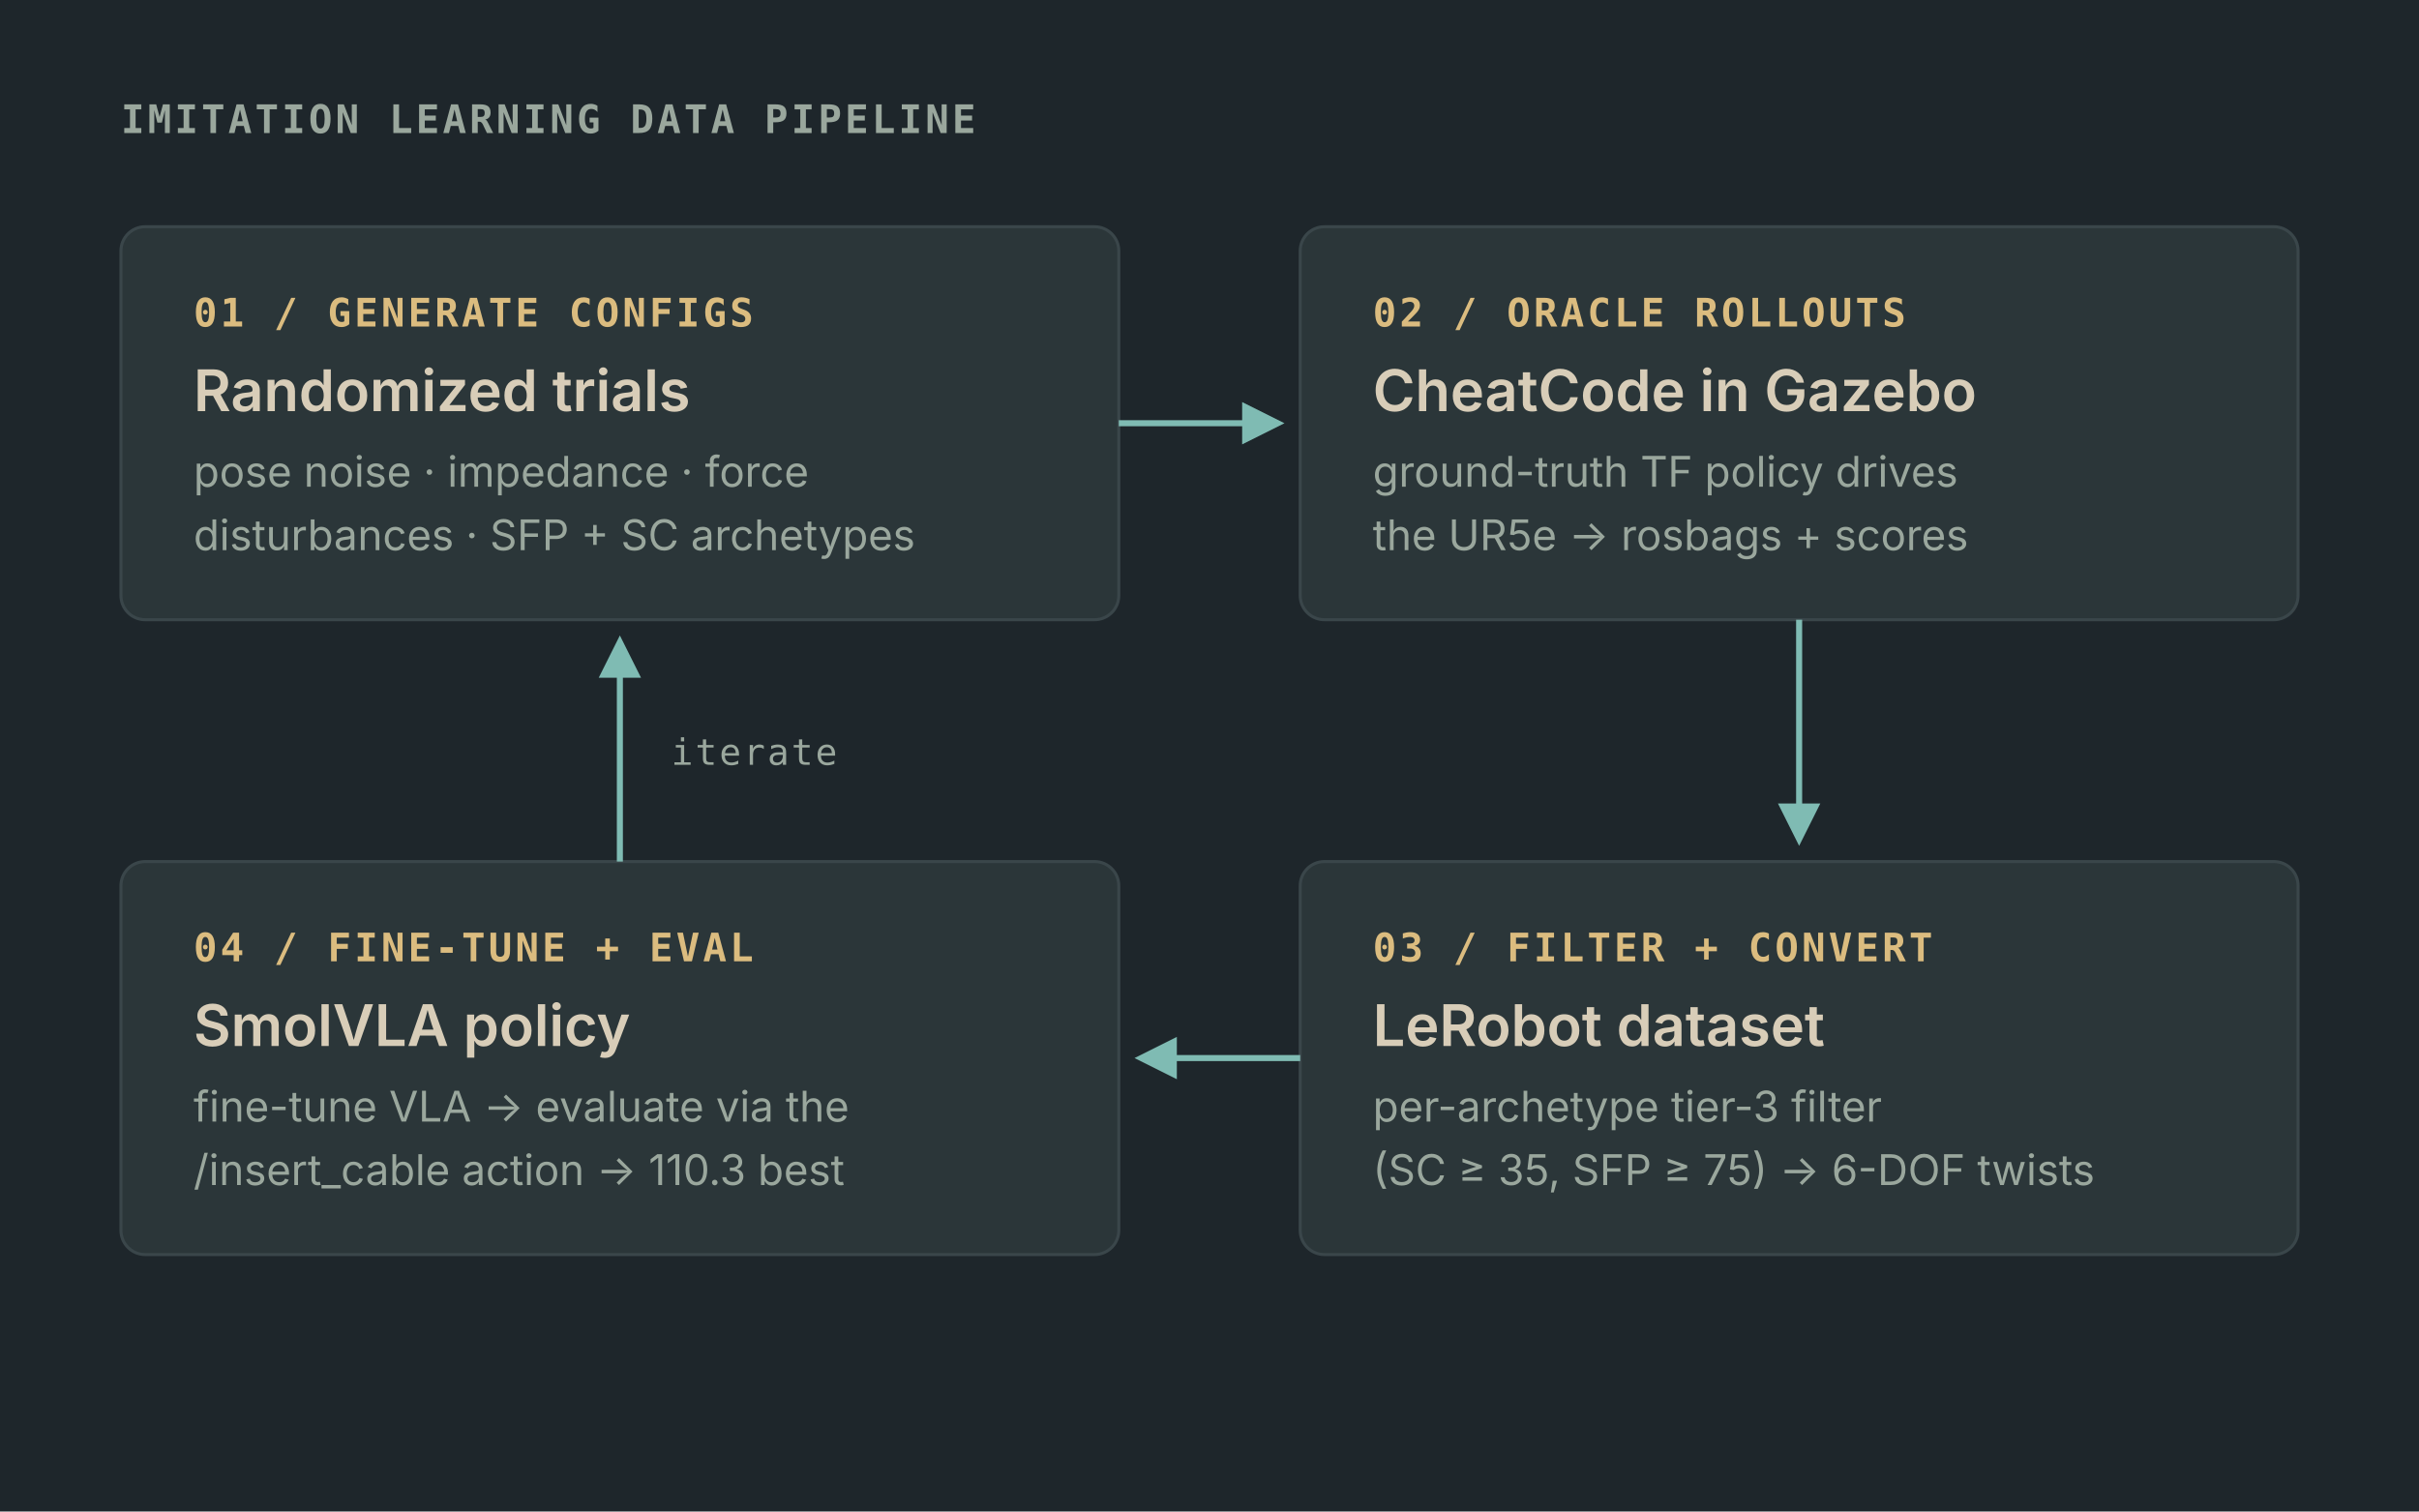
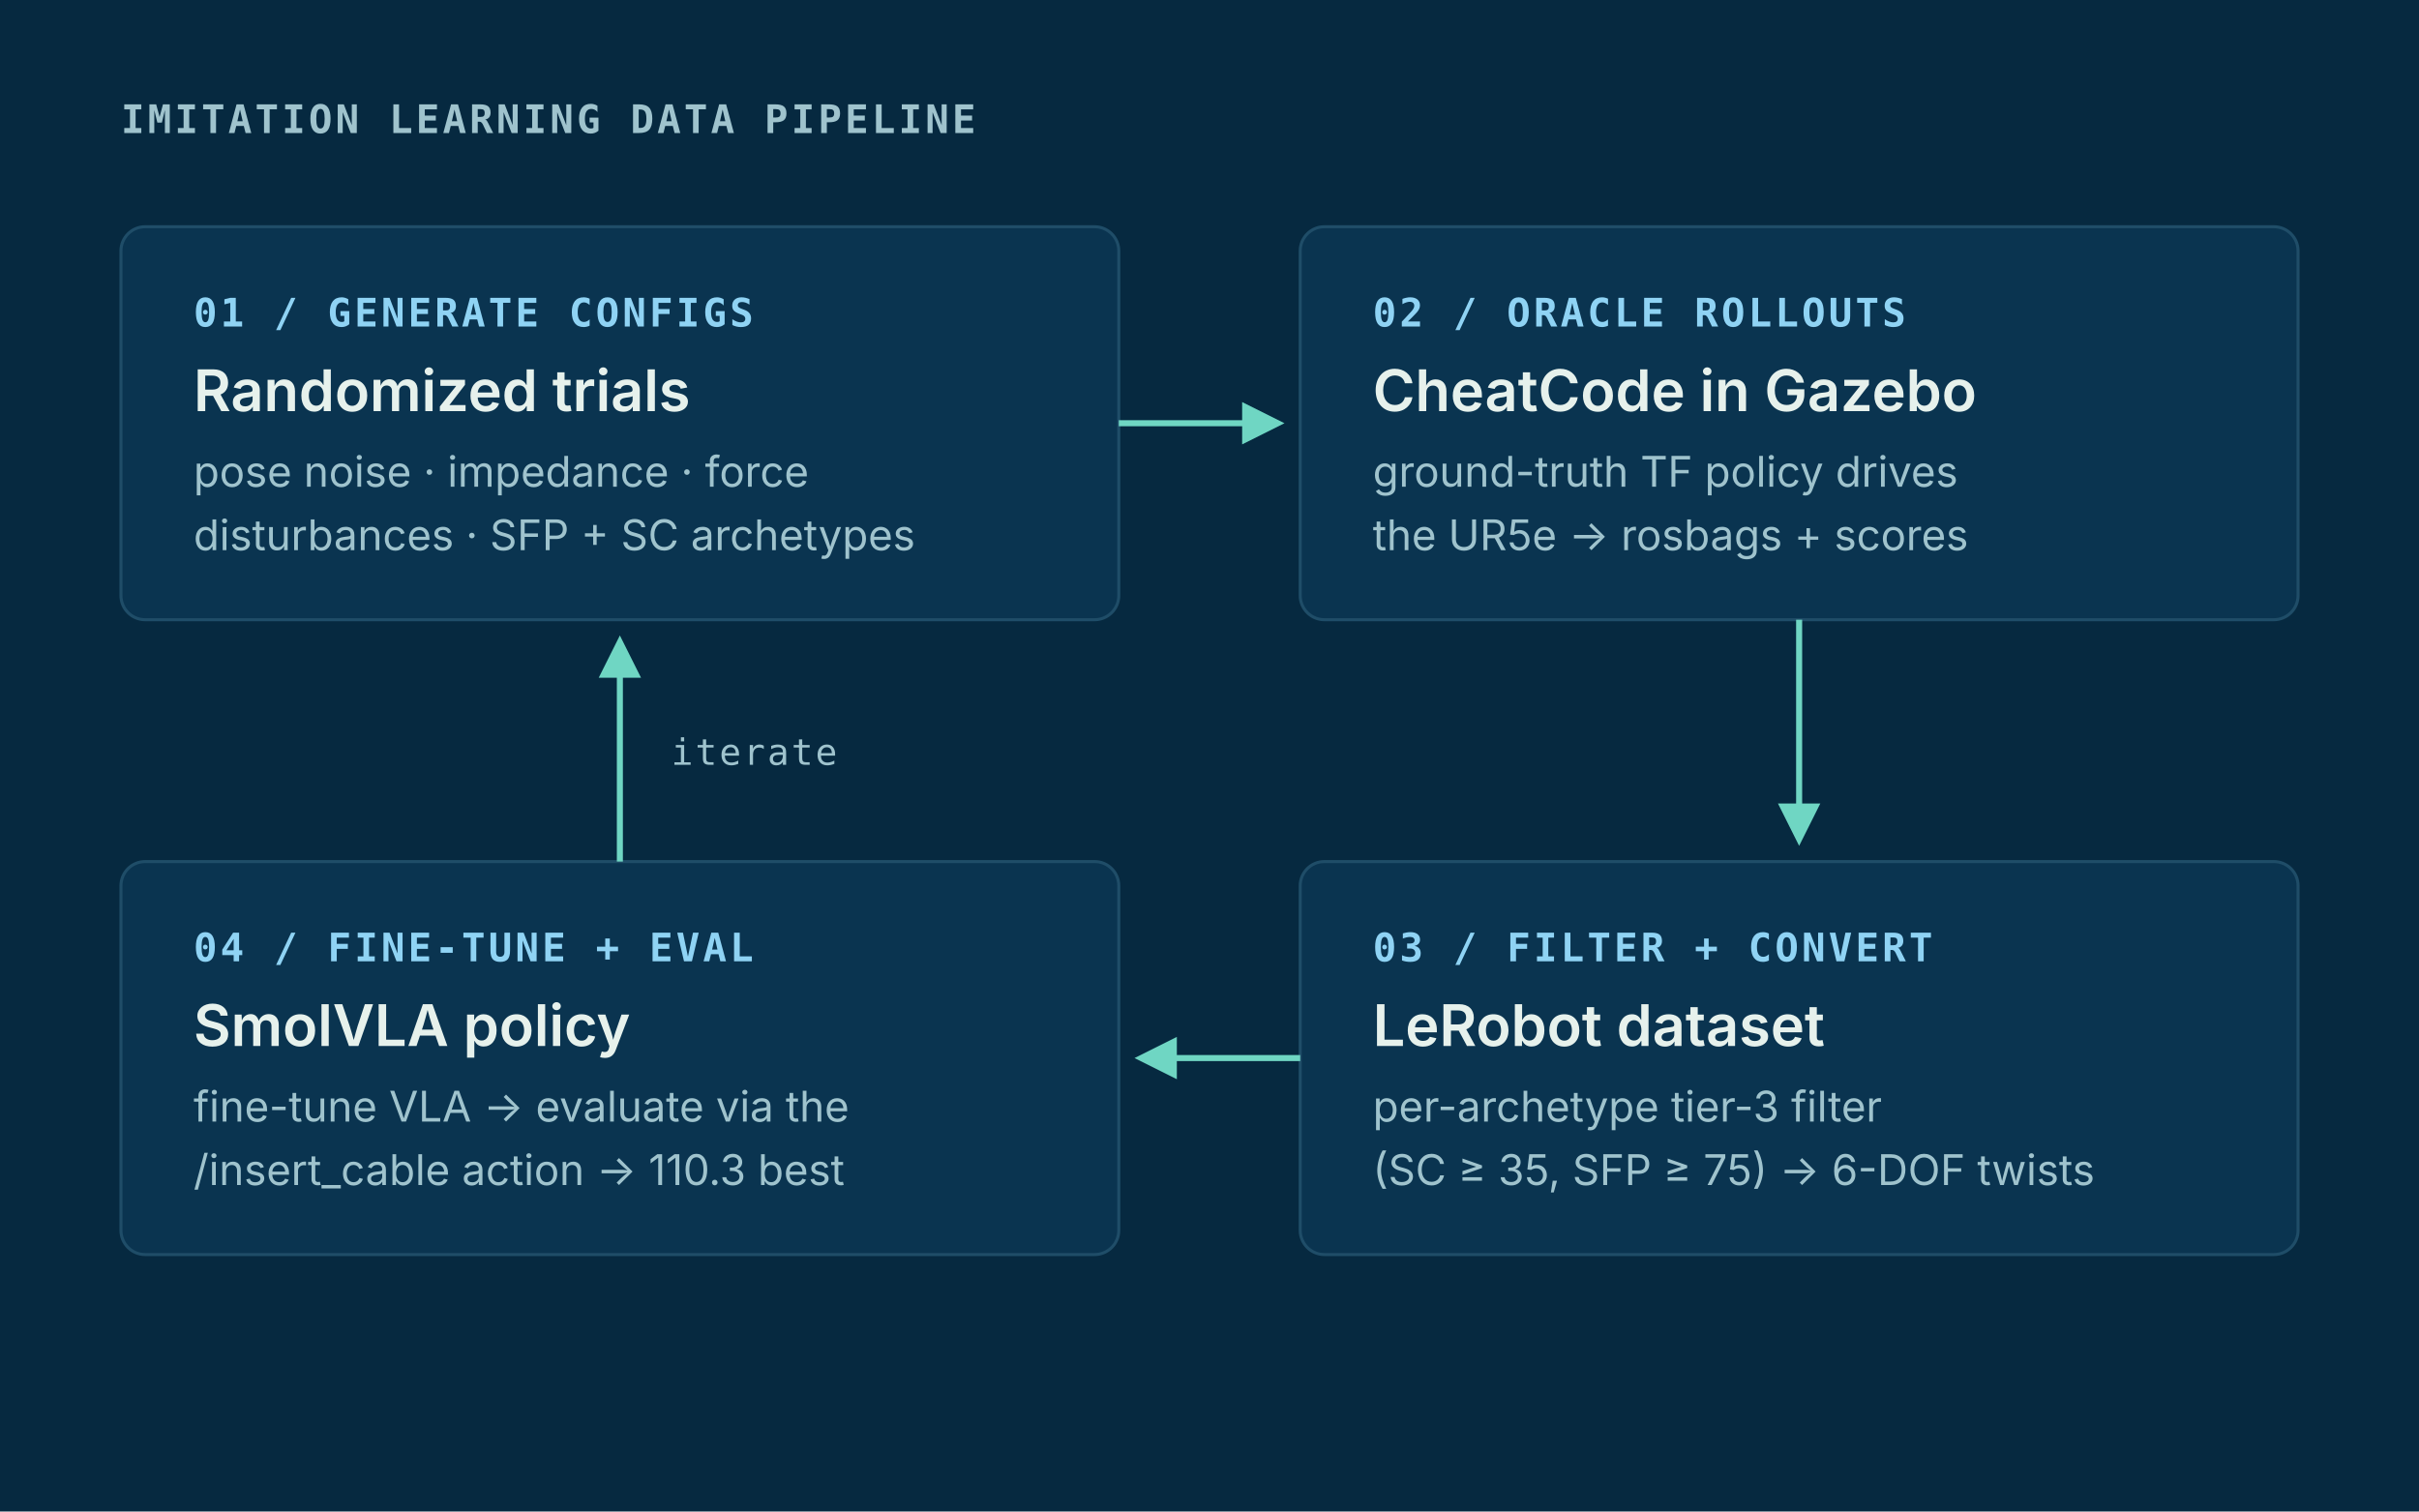
<svg xmlns="http://www.w3.org/2000/svg" viewBox="0 0 800 500" width="800" height="500" role="img" aria-label="Four-stage imitation learning pipeline: generate configs, oracle rollouts, filter and convert, fine-tune and evaluate, iterating in a loop">
  <style>
-     .bg { fill: #1e262b; }
-     .box { fill: #2b3639; stroke: #3a464a; stroke-width: 1; rx: 8; }
-     .num { font: 600 13px ui-monospace, "SF Mono", Menlo, Consolas, monospace; fill: #dbbc7f; letter-spacing: 0.08em; }
-     .title { font: 600 19px system-ui, -apple-system, "Segoe UI", sans-serif; fill: #d8cdb8; }
-     .sub { font: 400 14px system-ui, -apple-system, "Segoe UI", sans-serif; fill: #9aa79d; }
-     .head { font: 600 13px ui-monospace, "SF Mono", Menlo, Consolas, monospace; fill: #9aa79d; letter-spacing: 0.08em; }
-     .arrow { stroke: #7fbbb3; stroke-width: 2; fill: none; }
-     .arrowhead { fill: #7fbbb3; }
-     .looplabel { font: 400 12px ui-monospace, "SF Mono", Menlo, Consolas, monospace; fill: #9aa79d; letter-spacing: 0.06em; }
+     .bg { fill: #062940; }
+     .box { fill: #0a3450; stroke: #1f4d68; stroke-width: 1; rx: 8; }
+     .num { font: 600 13px ui-monospace, "SF Mono", Menlo, Consolas, monospace; fill: #8fd3f4; letter-spacing: 0.08em; }
+     .title { font: 600 19px system-ui, -apple-system, "Segoe UI", sans-serif; fill: #e6f1ec; }
+     .sub { font: 400 14px system-ui, -apple-system, "Segoe UI", sans-serif; fill: #9fc3cd; }
+     .head { font: 600 13px ui-monospace, "SF Mono", Menlo, Consolas, monospace; fill: #9fc3cd; letter-spacing: 0.08em; }
+     .arrow { stroke: #6fd6c3; stroke-width: 2; fill: none; }
+     .arrowhead { fill: #6fd6c3; }
+     .looplabel { font: 400 12px ui-monospace, "SF Mono", Menlo, Consolas, monospace; fill: #9fc3cd; letter-spacing: 0.06em; }
  </style>
  <rect class="bg" x="0" y="0" width="800" height="500" />
  <text class="head" x="40" y="44">IMITATION LEARNING DATA PIPELINE</text>
  <defs>
    <marker id="ah" viewBox="0 0 10 10" refX="8" refY="5" markerWidth="7" markerHeight="7" orient="auto-start-reverse">
      <path d="M 0 0 L 10 5 L 0 10 z" class="arrowhead" />
    </marker>
  </defs>
  <rect class="box" x="40" y="75" width="330" height="130" rx="8" />
  <text class="num" x="64" y="108">01 / GENERATE CONFIGS</text>
  <text class="title" x="64" y="136">Randomized trials</text>
  <text class="sub" x="64" y="161">pose noise · impedance · force</text>
  <text class="sub" x="64" y="182">disturbances · SFP + SC archetypes</text>
  <rect class="box" x="430" y="75" width="330" height="130" rx="8" />
  <text class="num" x="454" y="108">02 / ORACLE ROLLOUTS</text>
  <text class="title" x="454" y="136">CheatCode in Gazebo</text>
  <text class="sub" x="454" y="161">ground-truth TF policy drives</text>
  <text class="sub" x="454" y="182">the UR5e → rosbags + scores</text>
  <rect class="box" x="430" y="285" width="330" height="130" rx="8" />
  <text class="num" x="454" y="318">03 / FILTER + CONVERT</text>
  <text class="title" x="454" y="346">LeRobot dataset</text>
  <text class="sub" x="454" y="371">per-archetype tier-3 filter</text>
  <text class="sub" x="454" y="392">(SC ≥ 35, SFP ≥ 75) → 6-DOF twists</text>
  <rect class="box" x="40" y="285" width="330" height="130" rx="8" />
  <text class="num" x="64" y="318">04 / FINE-TUNE + EVAL</text>
  <text class="title" x="64" y="346">SmolVLA policy</text>
  <text class="sub" x="64" y="371">fine-tune VLA → evaluate via the</text>
  <text class="sub" x="64" y="392">/insert_cable action → 110.3 best</text>
  <line class="arrow" x1="370" y1="140" x2="422" y2="140" marker-end="url(#ah)" />
  <line class="arrow" x1="595" y1="205" x2="595" y2="277" marker-end="url(#ah)" />
  <line class="arrow" x1="430" y1="350" x2="378" y2="350" marker-end="url(#ah)" />
  <path class="arrow" d="M 205 285 L 205 245 L 205 213" marker-end="url(#ah)" />
  <text class="looplabel" x="222" y="253">iterate</text>
</svg>
